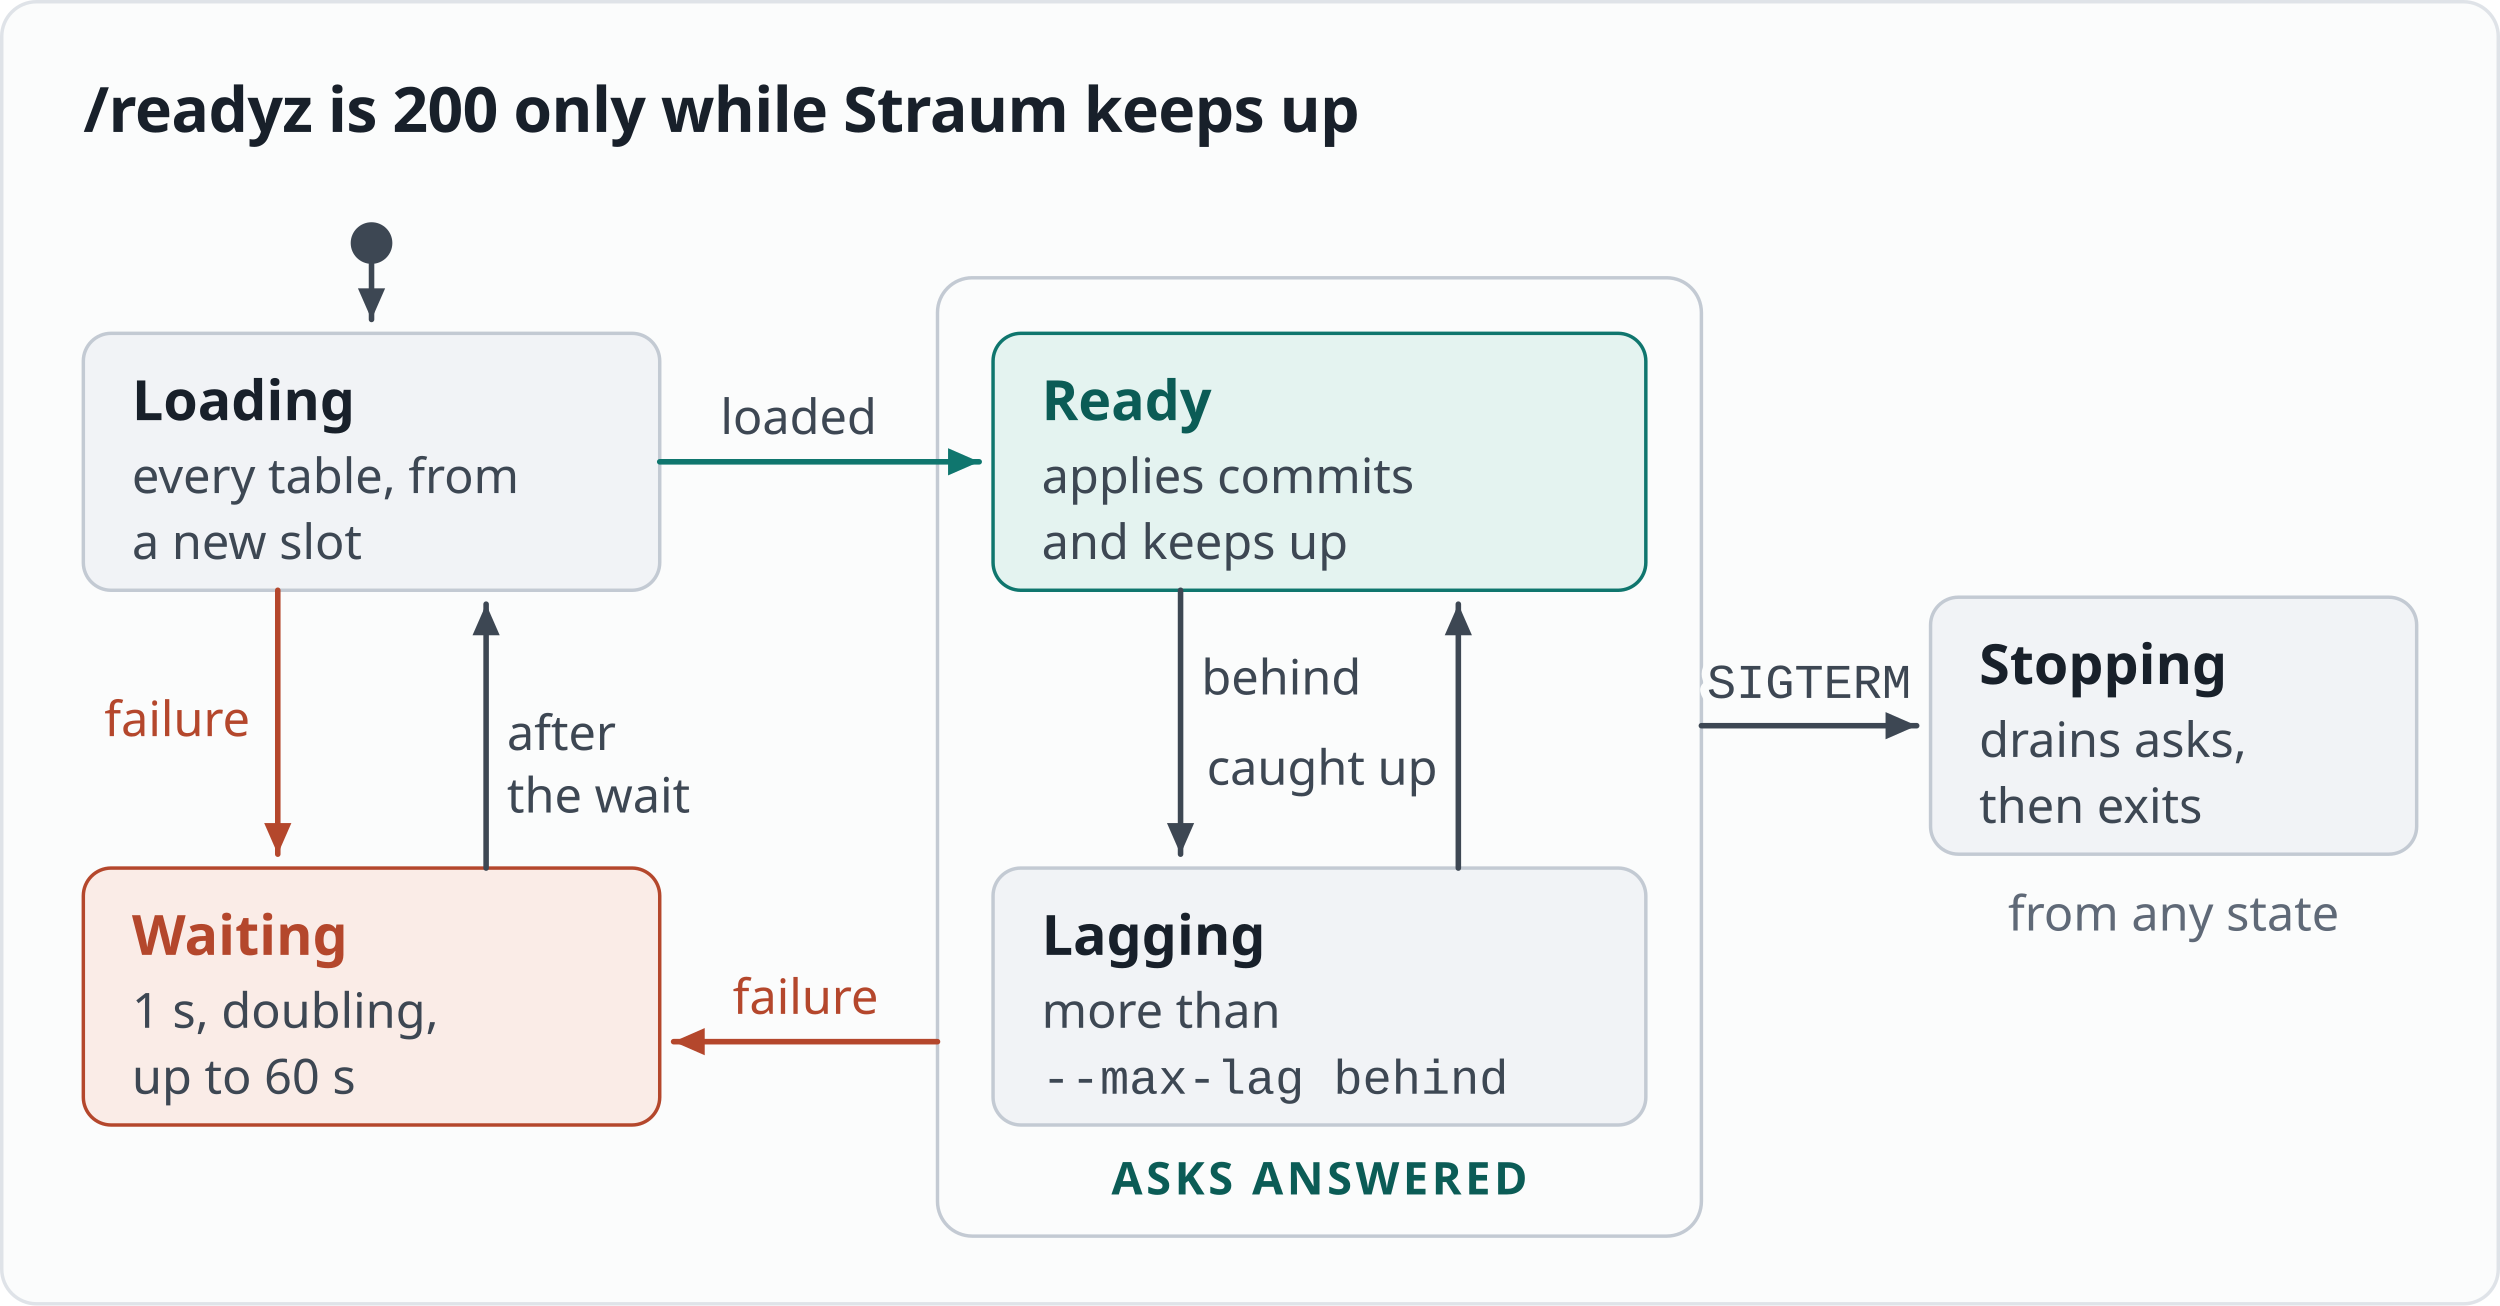
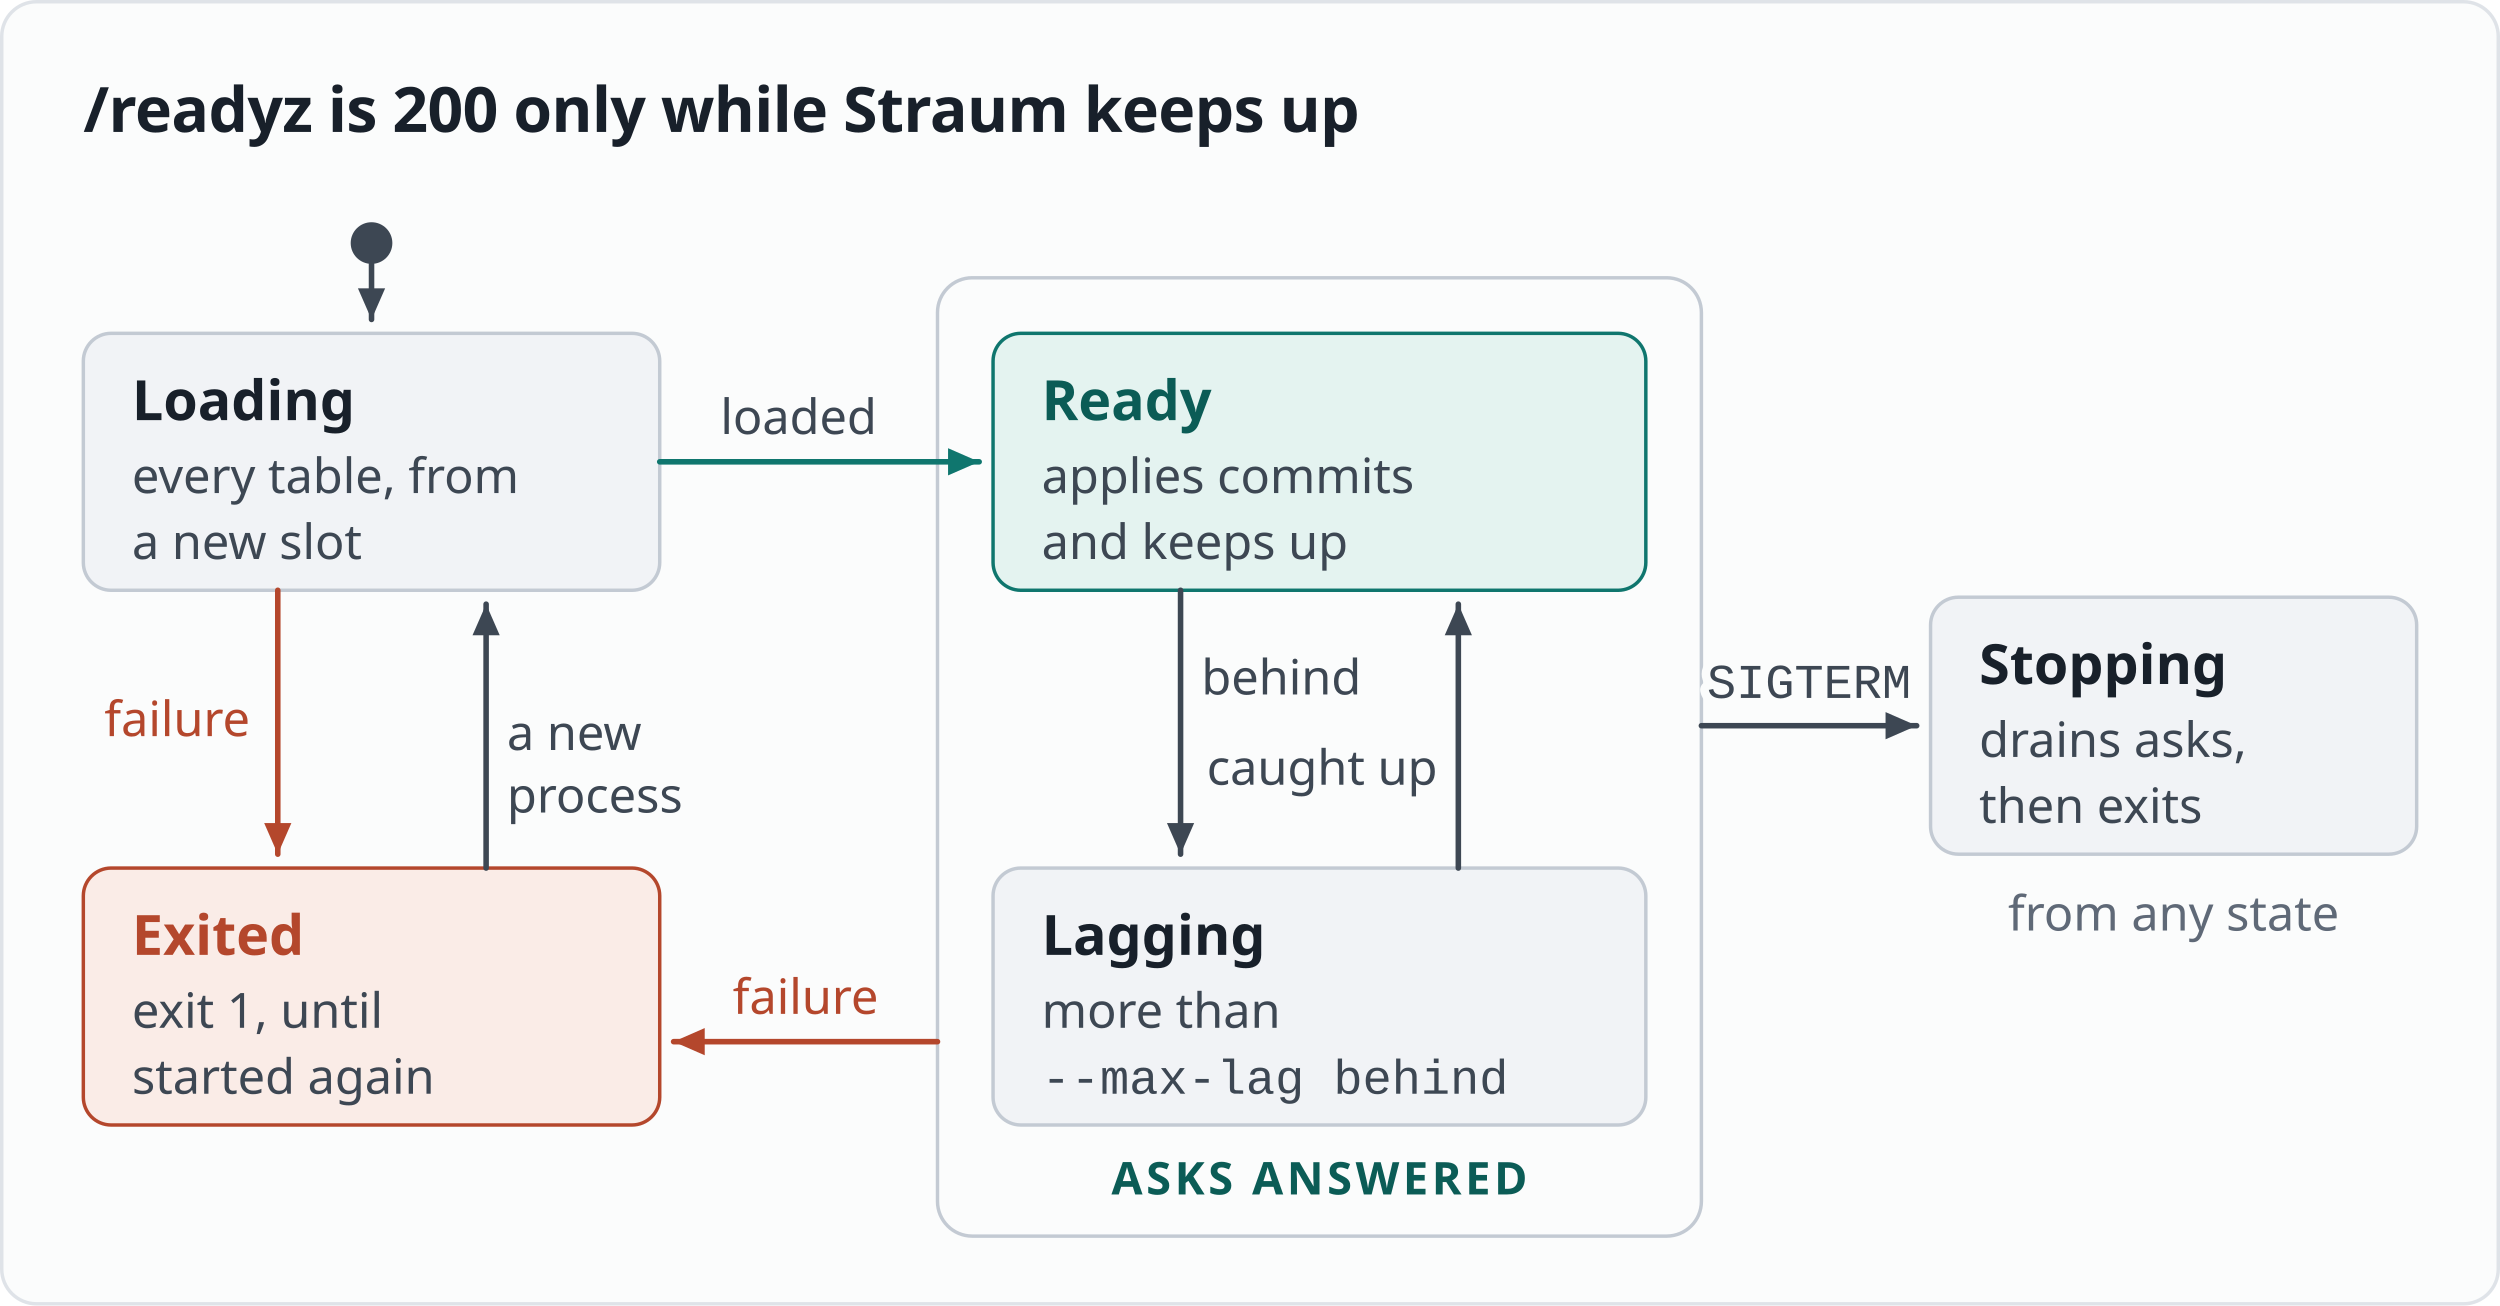
<svg xmlns="http://www.w3.org/2000/svg" width="720" height="376" viewBox="0 0 720 376" role="img" aria-labelledby="t d">
  <style>
  text{font-family:-apple-system, BlinkMacSystemFont, "Segoe UI", "Noto Sans", Helvetica, Arial, sans-serif;font-size:15px}
  .mono{font-family:ui-monospace, SFMono-Regular, "SF Mono", Menlo, Consolas, "Liberation Mono", monospace;font-size:14px}
  .title{font-size:18px;font-weight:600;letter-spacing:-0.01em}
  .sub{font-size:15px}
  .h{font-size:16px;font-weight:600}
  .b{font-weight:600}
  .s{font-size:14px}
  .lbl{font-size:13px;font-weight:600;letter-spacing:0.08em}
  .num{font-variant-numeric:tabular-nums}
  .it{font-style:italic}
  .halo{stroke-width:5px;stroke-linejoin:round;paint-order:stroke}
  .canvas,.box,.box2,.frame,.accbox,.errbox,.planbox{stroke-width:1px}
  .planbox{stroke-dasharray:5 4}
  .frame{stroke-dasharray:none}
  .rule,.life{stroke-width:1px;fill:none}
  .life{stroke-dasharray:3 4}
  .a,.a-acc,.a-err,.a-plan,.a-cfg{fill:none;stroke-width:1.6px;stroke-linecap:round;stroke-linejoin:round}
  .a-plan{stroke-dasharray:5 4}
  .a-cfg{stroke-dasharray:1.5 4;stroke-width:1.6px}
  .canvas{fill:#fbfcfc;stroke:#dfe3e8}
  text{fill:#18202a}
  .ink2{fill:#3d4753}
  .muted{fill:#5f6977}
  .acc{fill:#0b5c56}
  .err{fill:#b4472c}
  .plantext{fill:#8a939f}
  .halo{stroke:#fbfcfc}
  .box{fill:#f1f3f6;stroke:#c3cad3}
  .box2{fill:#e6eaef;stroke:#c3cad3}
  .frame{fill:none;stroke:#c3cad3}
  .accbox{fill:#e4f3f0;stroke:#0f766e}
  .errbox{fill:#faece7;stroke:#b4472c}
  .planbox{fill:none;stroke:#8a939f}
  .rule{stroke:#c3cad3}
  .life{stroke:#c3cad3}
  .fillacc{fill:#0f766e}
  .fillerr{fill:#b4472c}
  .fillink{fill:#3d4753}
  .fillplan{fill:#8a939f}
  .fillcanvas{fill:#fbfcfc}
  .a{stroke:#3d4753}
  .a-acc{stroke:#0f766e}
  .a-err{stroke:#b4472c}
  .a-plan{stroke:#8a939f}
  .a-cfg{stroke:#5f6977}
  .band{fill:#f1f3f6}
  .errband{fill:#faece7}
  @media (prefers-color-scheme: dark){
  .canvas{fill:#0f141a;stroke:#2a323c}
  text{fill:#e6edf3}
  .ink2{fill:#c4ccd5}
  .muted{fill:#97a2ae}
  .acc{fill:#7fd3c7}
  .err{fill:#e2795c}
  .plantext{fill:#6f7a86}
  .halo{stroke:#0f141a}
  .box{fill:#161d25;stroke:#3b4551}
  .box2{fill:#1e2730;stroke:#3b4551}
  .frame{fill:none;stroke:#3b4551}
  .accbox{fill:#0f2724;stroke:#3cb4a4}
  .errbox{fill:#2b1914;stroke:#e2795c}
  .planbox{fill:none;stroke:#6f7a86}
  .rule{stroke:#3b4551}
  .life{stroke:#3b4551}
  .fillacc{fill:#3cb4a4}
  .fillerr{fill:#e2795c}
  .fillink{fill:#c4ccd5}
  .fillplan{fill:#6f7a86}
  .fillcanvas{fill:#0f141a}
  .a{stroke:#c4ccd5}
  .a-acc{stroke:#3cb4a4}
  .a-err{stroke:#e2795c}
  .a-plan{stroke:#6f7a86}
  .a-cfg{stroke:#97a2ae}
  .band{fill:#161d25}
  .errband{fill:#2b1914}
  }
  </style>
  <defs>
    <marker id="m" viewBox="0 0 10 10" refX="9" refY="5" markerWidth="7" markerHeight="7" orient="auto-start-reverse">
      <path class="fillink" d="M1 1.5 9 5 1 8.5z" />
    </marker>
    <marker id="m-acc" viewBox="0 0 10 10" refX="9" refY="5" markerWidth="7" markerHeight="7" orient="auto-start-reverse">
      <path class="fillacc" d="M1 1.5 9 5 1 8.5z" />
    </marker>
    <marker id="m-err" viewBox="0 0 10 10" refX="9" refY="5" markerWidth="7" markerHeight="7" orient="auto-start-reverse">
      <path class="fillerr" d="M1 1.5 9 5 1 8.5z" />
    </marker>
    <marker id="m-plan" viewBox="0 0 10 10" refX="9" refY="5" markerWidth="7" markerHeight="7" orient="auto-start-reverse">
      <path class="fillplan" d="M1 1.5 9 5 1 8.5z" />
    </marker>
  </defs>
  <rect class="canvas" x="0.5" y="0.5" width="719" height="375" rx="10" />
  <text x="24" y="38" class="title">/readyz is 200 only while Straum keeps up</text>
  <rect class="frame" x="270" y="80" width="220" height="276" rx="10" />
  <text x="380" y="344" class="lbl acc" text-anchor="middle">ASKS ANSWERED</text>
  <circle class="fillink" cx="107" cy="70" r="6" />
  <path class="a" d="M107 76 L107 92" marker-end="url(#m)" />
  <rect class="box" x="24" y="96" width="166" height="74" rx="8" />
  <text x="38" y="121" class="h">Loading</text>
  <text x="38" y="142" class="s ink2">every table, from</text>
  <text x="38" y="161" class="s ink2">a new slot</text>
  <rect class="accbox" x="286" y="96" width="188" height="74" rx="8" />
  <text x="300" y="121" class="h acc">Ready</text>
  <text x="300" y="142" class="s ink2">applies commits</text>
  <text x="300" y="161" class="s ink2">and keeps up</text>
  <rect class="box" x="286" y="250" width="188" height="74" rx="8" />
  <text x="300" y="275" class="h">Lagging</text>
  <text x="300" y="296" class="s ink2">more than</text>
  <text x="300" y="315" class="mono ink2">--max-lag behind</text>
  <rect class="errbox" x="24" y="250" width="166" height="74" rx="8" />
-   <text x="38" y="275" class="h err">Waiting</text>
-   <text x="38" y="296" class="s ink2">1 s, doubling,</text>
-   <text x="38" y="315" class="s ink2">up to 60 s</text>
+   <text x="38" y="275" class="h err">Exited</text>
+   <text x="38" y="296" class="s ink2">exit 1, until</text>
+   <text x="38" y="315" class="s ink2">started again</text>
  <rect class="box" x="556" y="172" width="140" height="74" rx="8" />
  <text x="570" y="197" class="h">Stopping</text>
  <text x="570" y="218" class="s ink2">drains asks,</text>
  <text x="570" y="237" class="s ink2">then exits</text>
  <text x="626" y="268" class="s muted" text-anchor="middle">from any state</text>
  <path class="a-acc" d="M190 133 L282 133" marker-end="url(#m-acc)" />
  <text x="230" y="125" class="s ink2 halo" text-anchor="middle">loaded</text>
  <path class="a" d="M340 170 L340 246" marker-end="url(#m)" />
  <text x="346" y="200" class="s ink2 halo" text-anchor="start">behind</text>
  <path class="a" d="M420 250 L420 174" marker-end="url(#m)" />
  <text x="414" y="226" class="s ink2 halo" text-anchor="end">caught up</text>
  <path class="a-err" d="M80 170 L80 246" marker-end="url(#m-err)" />
  <text x="72" y="212" class="s err halo" text-anchor="end">failure</text>
  <path class="a" d="M140 250 L140 174" marker-end="url(#m)" />
-   <text x="146" y="216" class="s ink2 halo" text-anchor="start">after</text>
-   <text x="146" y="234" class="s ink2 halo" text-anchor="start">the wait</text>
+   <text x="146" y="216" class="s ink2 halo" text-anchor="start">a new</text>
+   <text x="146" y="234" class="s ink2 halo" text-anchor="start">process</text>
  <path class="a-err" d="M270 300 L194 300" marker-end="url(#m-err)" />
  <text x="232" y="292" class="s err halo" text-anchor="middle">failure</text>
  <path class="a" d="M490 209 L552 209" marker-end="url(#m)" />
  <text x="521" y="201" class="mono ink2 halo" text-anchor="middle">SIGTERM</text>
</svg>
